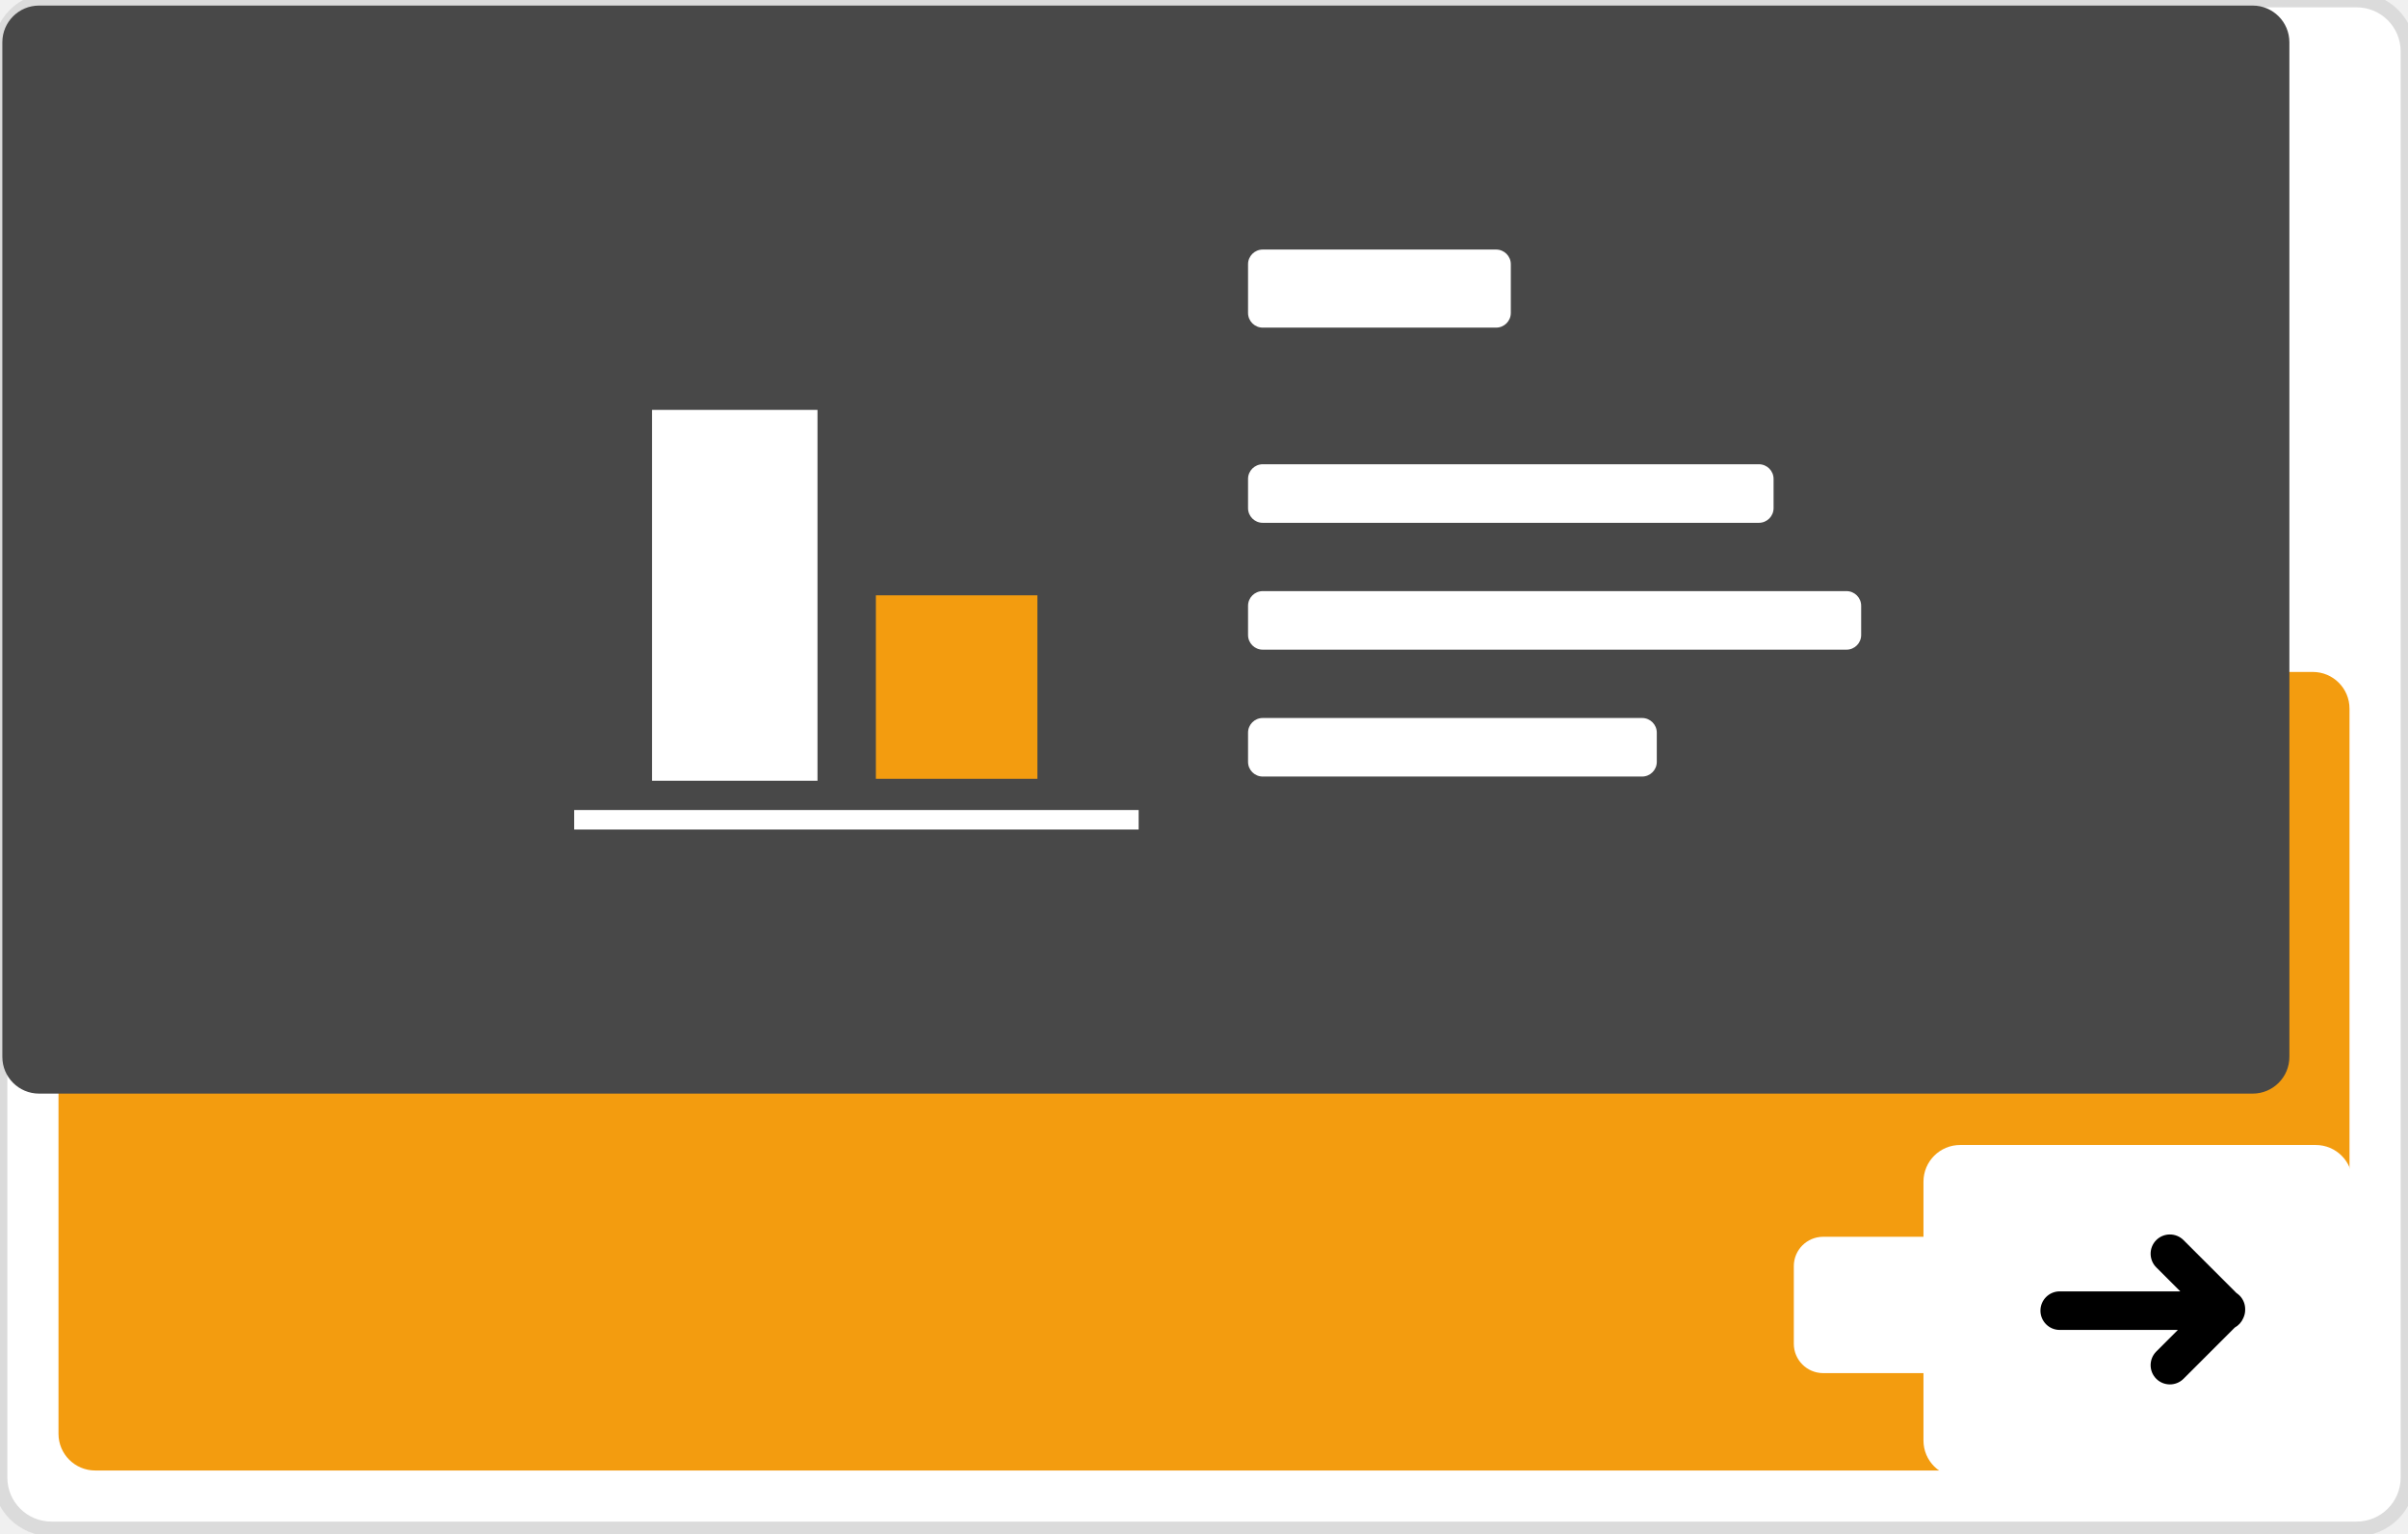
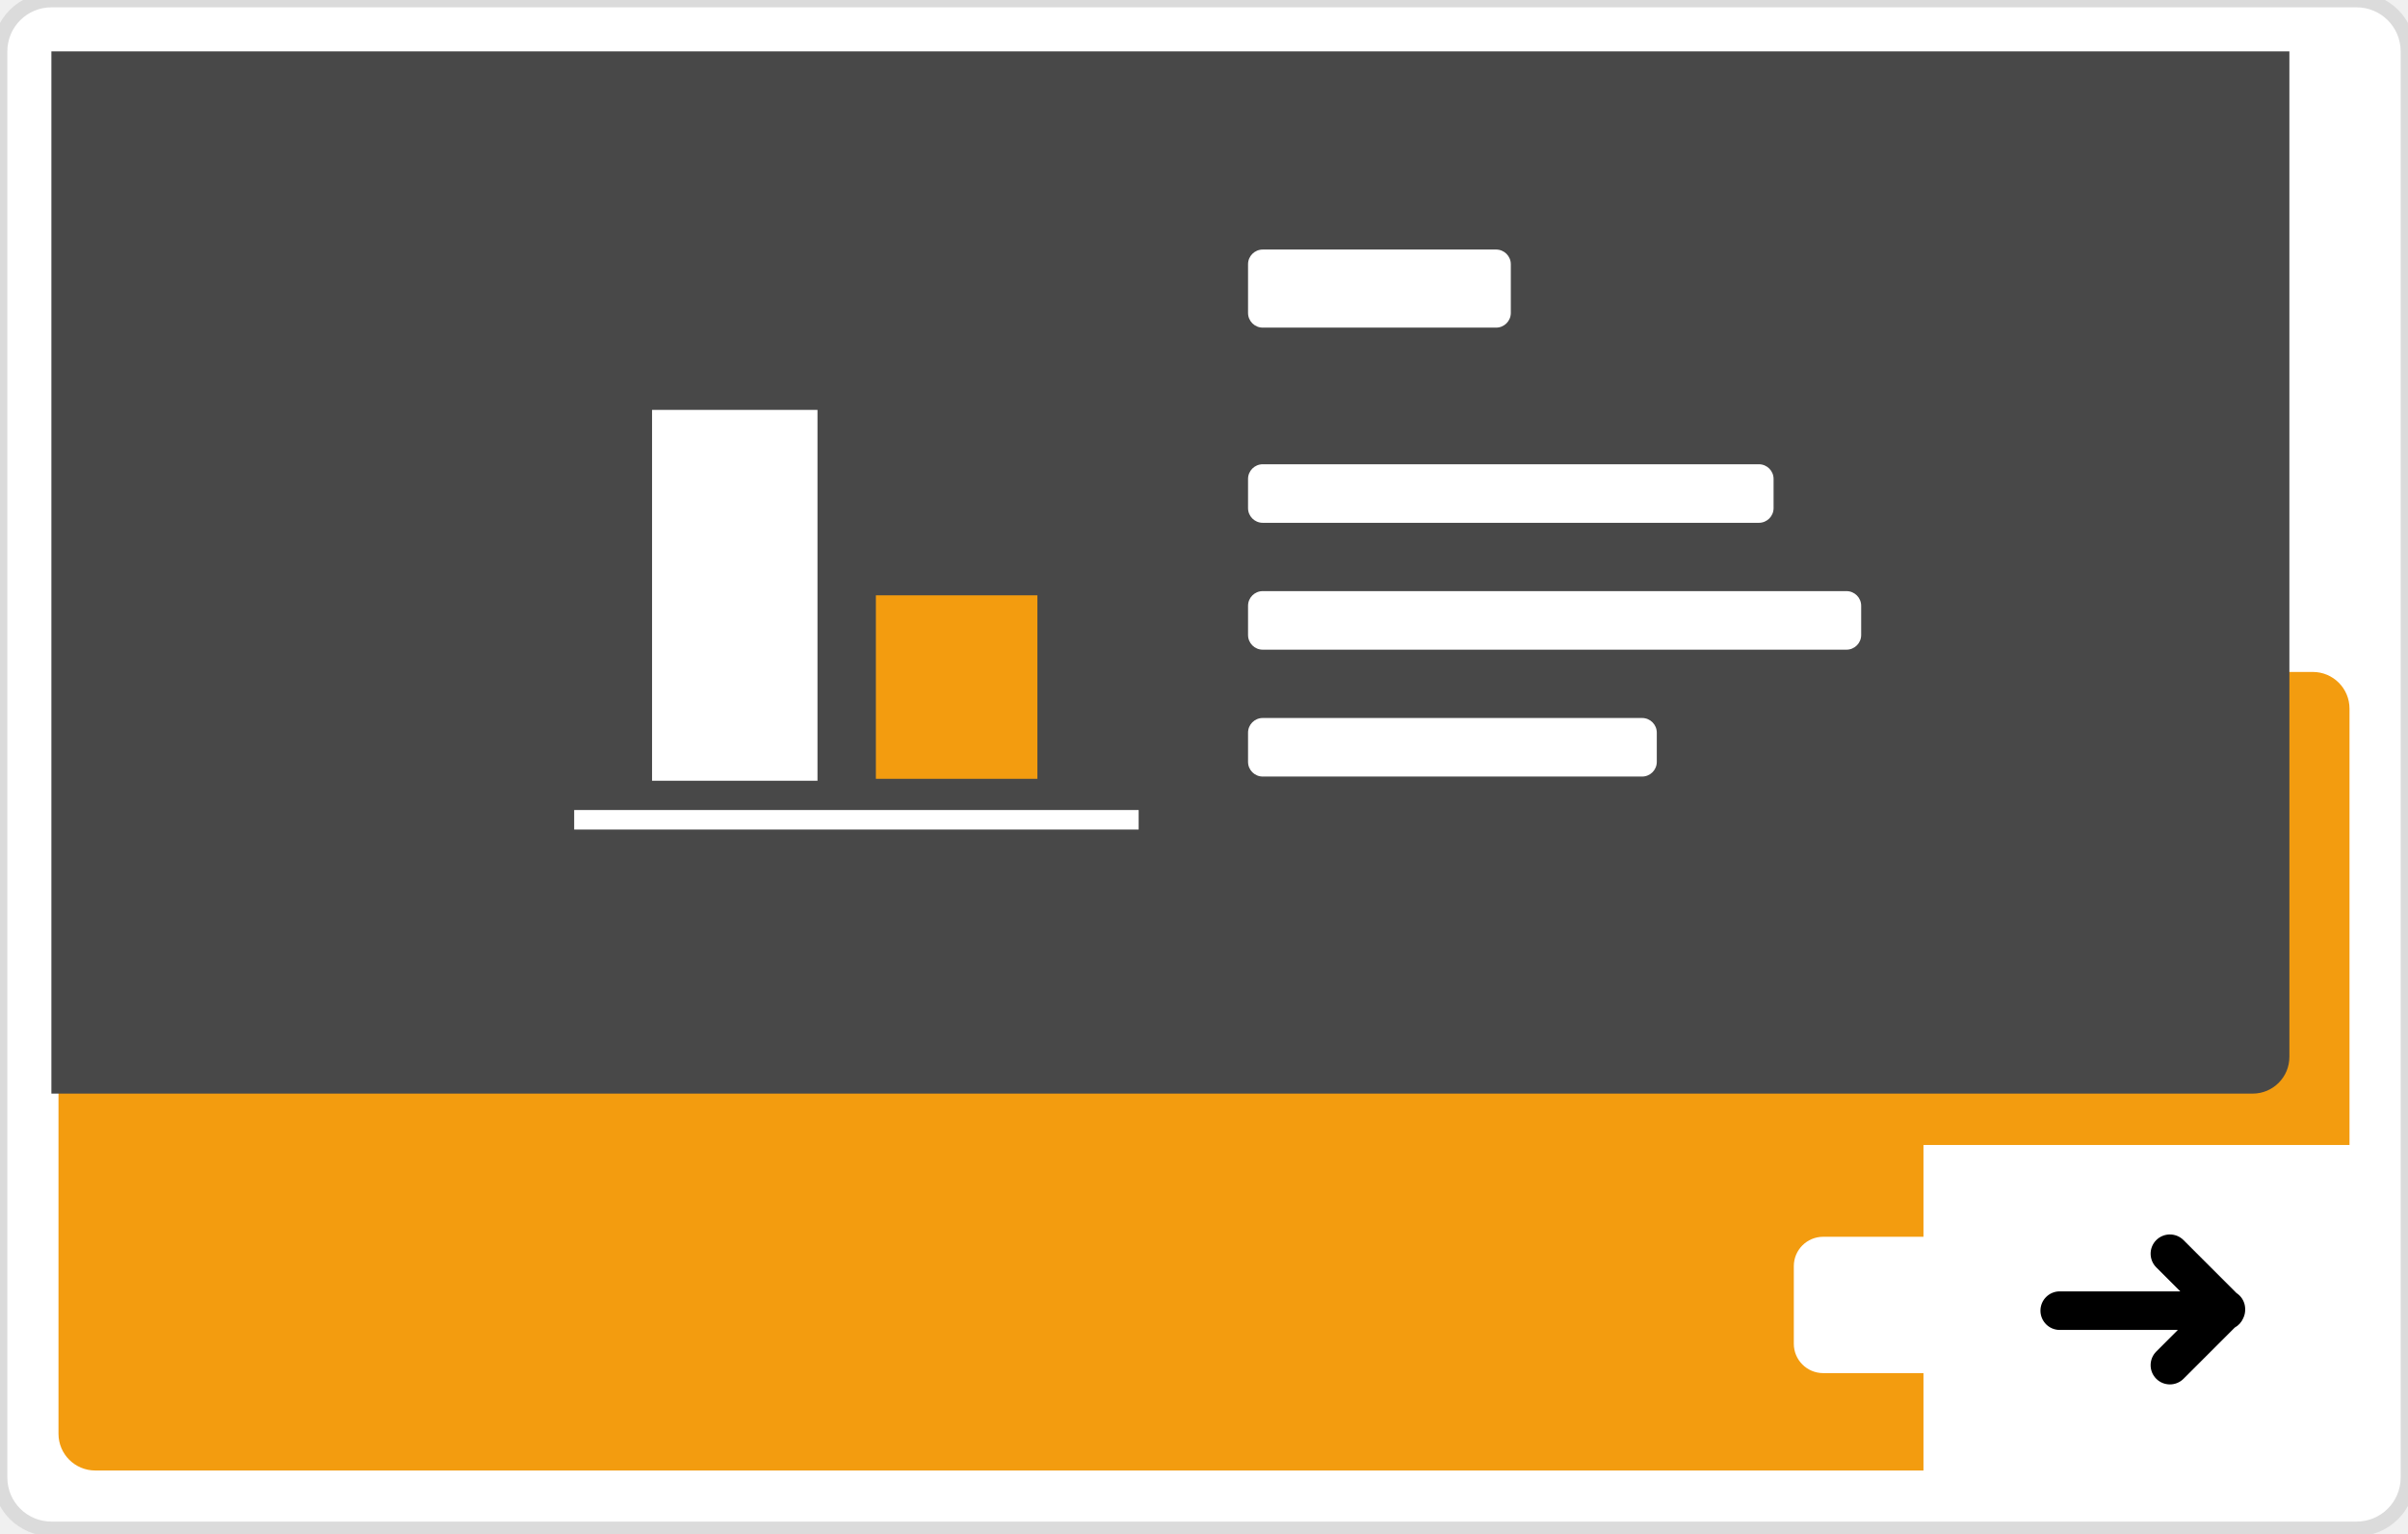
- <svg xmlns="http://www.w3.org/2000/svg" width="328px" ng-click="introStep=introStep+1" height="209px" viewBox="0 0 328 209" version="1.1">
+ <svg xmlns="http://www.w3.org/2000/svg" width="328px" height="209px" viewBox="0 0 328 209" version="1.1">
  <defs>
    <filter x="-50%" y="-50%" width="200%" height="200%" filterUnits="objectBoundingBox" id="filter-1">
      <feOffset dx="0" dy="2" in="SourceAlpha" result="shadowOffsetOuter1" />
      <feGaussianBlur stdDeviation="2" in="shadowOffsetOuter1" result="shadowBlurOuter1" />
      <feColorMatrix values="0 0 0 0 0   0 0 0 0 0   0 0 0 0 0  0 0 0 0.135 0" in="shadowBlurOuter1" type="matrix" result="shadowMatrixOuter1" />
      <feMerge>
        <feMergeNode in="shadowMatrixOuter1" />
        <feMergeNode in="SourceGraphic" />
      </feMerge>
    </filter>
+     <clipPath id="mask">
+       <rect x="7" y="7" width="313.065" height="193" />
+     </clipPath>
  </defs>
  <g id="tut_1">
    <g id="Step-1">
      <rect id="Frame" stroke="#DBDBDB" stroke-width="2" fill="#FFFFFF" x="0" y="0" width="328" height="208.31" rx="7" />
      <path d="M21.247,27.206 C21.247,26.103 22.141,25.21 23.24,25.21 L90.963,25.21 C92.063,25.21 92.955,26.115 92.955,27.206 L92.955,33.828 C92.955,34.93 92.062,35.824 90.963,35.824 L23.24,35.824 C22.139,35.824 21.247,34.919 21.247,33.828 L21.247,27.206 Z M21.247,44.455 C21.247,43.352 22.144,42.458 23.253,42.458 L102.901,42.458 C104.009,42.458 104.907,43.363 104.907,44.455 L104.907,51.076 C104.907,52.179 104.01,53.073 102.901,53.073 L23.253,53.073 C22.145,53.073 21.247,52.168 21.247,51.076 L21.247,44.455 Z M21.247,61.703 C21.247,60.601 22.146,59.707 23.248,59.707 L75.019,59.707 C76.124,59.707 77.02,60.612 77.02,61.703 L77.02,68.325 C77.02,69.428 76.122,70.321 75.019,70.321 L23.248,70.321 C22.143,70.321 21.247,69.416 21.247,68.325 L21.247,61.703 Z" id="question" fill="#000000" />
      <rect id="guess_fill" fill="#F39C0F" x="7.968" y="91.55" width="312.065" height="108.799" rx="5">
        <animate attributeName="height" from="108" to="108" values="108;108; 70; 70 ;108" dur="2s" fill="freeze" repeatCount="indefinite" />
        <animate attributeName="y" from="91" to="91" values="91;91;129;129;91;" dur="2s" fill="freeze" repeatCount="indefinite" />
      </rect>
-       <rect id="guess" fill="#FFFFFF" x="244.34" y="168.506" width="59.757" height="18.575" rx="4" />
+       <rect ng-class="{'translated':introStep&gt;2}" id="guess" fill="#FFFFFF" x="244.34" y="168.506" width="59.757" height="18.575" rx="4" />
      <g id="cursor" transform="translate(172.6316, 62.36046)">
        <animateTransform ng-if="introStep==1" attributeName="transform" attributeType="XML" type="translate" from="172 62" to="172 62" values="172 62;172 62; 172 100; 172 100 ;172 62" dur="2s" repeatCount="indefinite" />
                        	&gt;
                            <ellipse id="Oval-790" fill="#FFFFFF" filter="url(#filter-1)" cx="29.879" cy="29.853" rx="29.879" ry="29.853" />
        <polygon id="Triangle-3" fill="#F39C0F" points="29.879 10.615 39.838 25.21 19.919 25.21 " />
        <polygon id="Triangle-3-Copy" fill="#F39C0F" transform="translate(29.87854, 41.79478) scale(-1, -1) translate(-29.87854, -41.79478) " points="29.879 34.497 39.838 49.092 19.919 49.092 " />
      </g>
-       <g id="answer_fill" ng-show="introStep&gt;=2">
-         <rect fill="#484848" x="0.32" y="0.758" width="311.523" height="148.242" rx="5" />
-         <rect id="Rectangle-23-Copy-3" fill="#FFFFFF" x="170" y="34" width="35.792" height="10.637" rx="2" />
-         <rect id="Rectangle-23" fill="#FFFFFF" x="170" y="63.253" width="71.584" height="7.978" rx="2" />
-         <rect id="Rectangle-23-Copy" fill="#FFFFFF" x="170" y="80.538" width="83.515" height="7.978" rx="2" />
-         <rect id="Rectangle-23-Copy-2" fill="#FFFFFF" x="170" y="97.824" width="55.676" height="7.978" rx="2" />
+       <g clip-path="url(#mask)">
+         <g id="answer_fill" ng-show="introStep&gt;=2">
+           <rect fill="#484848" x="0.32" y="0.758" width="311.523" height="148.242" rx="5 " />
+           <rect id="Rectangle-23-Copy-3" fill="#FFFFFF" x="170" y="34" width="35.792" height="10.637" rx="2" />
+           <rect id="Rectangle-23" fill="#FFFFFF" x="170" y="63.253" width="71.584" height="7.978" rx="2" />
+           <rect id="Rectangle-23-Copy" fill="#FFFFFF" x="170" y="80.538" width="83.515" height="7.978" rx="2" />
+           <rect id="Rectangle-23-Copy-2" fill="#FFFFFF" x="170" y="97.824" width="55.676" height="7.978" rx="2" />
+         </g>
      </g>
-       <g ng-if="introStep&gt;=2" id="chart" transform="translate(78.2121, 55.84615)">
-         <rect id="chart_left" fill="#FFFFFF" x="10.605" y="0" width="22.536" height="50.527" />
-         <rect id="chart_right" fill="#F39C0F" x="41.094" y="25.264" width="22" height="25" />
-         <rect id="chart_bottom_bar" fill="#FFFFFF" x="0" y="54.516" width="76.886" height="2.659" />
+       <g ng-show="introStep&gt;=2" id="chart" transform="translate(78.2121, 55.84615)">
+         <rect ng-show="introStep&gt;=2" id="chart_left" fill="#FFFFFF" x="10.605" y="0" width="22.536" height="50.527" />
+         <rect ng-show="introStep&gt;=2" id="chart_right" fill="#F39C0F" x="41.094" y="25.264" width="22" height="25" />
+         <rect ng-show="introStep&gt;=2" id="chart_bottom_bar" fill="#FFFFFF" x="0" y="54.516" width="76.886" height="2.659" />
      </g>
-       <g ng-if="introStep==3" id="Button" transform="translate(262, 156)">
-         <rect id="Rectangle-22-Copy" fill="#FFFFFF" x="0" y="0" width="58.429" height="45.261" rx="5" />
-         <path d="M34.982,19.945 L18.554,19.945 C17.113,19.945 15.935,21.12 15.935,22.571 C15.935,24.018 17.108,25.197 18.554,25.197 L34.653,25.197 L31.714,28.137 C30.687,29.163 30.684,30.829 31.71,31.854 C32.733,32.877 34.4,32.878 35.427,31.85 L42.402,24.876 C42.915,24.594 43.324,24.146 43.557,23.603 C43.74,23.227 43.829,22.816 43.822,22.407 C43.833,21.721 43.578,21.032 43.055,20.509 C42.922,20.376 42.778,20.26 42.626,20.161 L35.427,12.963 C34.4,11.935 32.733,11.936 31.71,12.959 C30.684,13.985 30.687,15.65 31.714,16.677 L34.982,19.945 Z" id="Arrow-Copy" fill="#000000" />
+       <g id="intro_next_button" transform="translate(262, 156)">
+         <rect ng-show="introStep &gt; 2" class="buttonAnimation" id="intro_next_button_bg" fill="#FFFFFF" x="0" y="0" width="58.429" height="45.261" rx="0" />
+         <path ng-show="introStep &gt; 2" class="buttonAnimation" d="M34.982,19.945 L18.554,19.945 C17.113,19.945 15.935,21.12 15.935,22.571 C15.935,24.018 17.108,25.197 18.554,25.197 L34.653,25.197 L31.714,28.137 C30.687,29.163 30.684,30.829 31.71,31.854 C32.733,32.877 34.4,32.878 35.427,31.85 L42.402,24.876 C42.915,24.594 43.324,24.146 43.557,23.603 C43.74,23.227 43.829,22.816 43.822,22.407 C43.833,21.721 43.578,21.032 43.055,20.509 C42.922,20.376 42.778,20.26 42.626,20.161 L35.427,12.963 C34.4,11.935 32.733,11.936 31.71,12.959 C30.684,13.985 30.687,15.65 31.714,16.677 L34.982,19.945 Z" id="Arrow-Copy" fill="#000000" />
      </g>
    </g>
  </g>
</svg>
